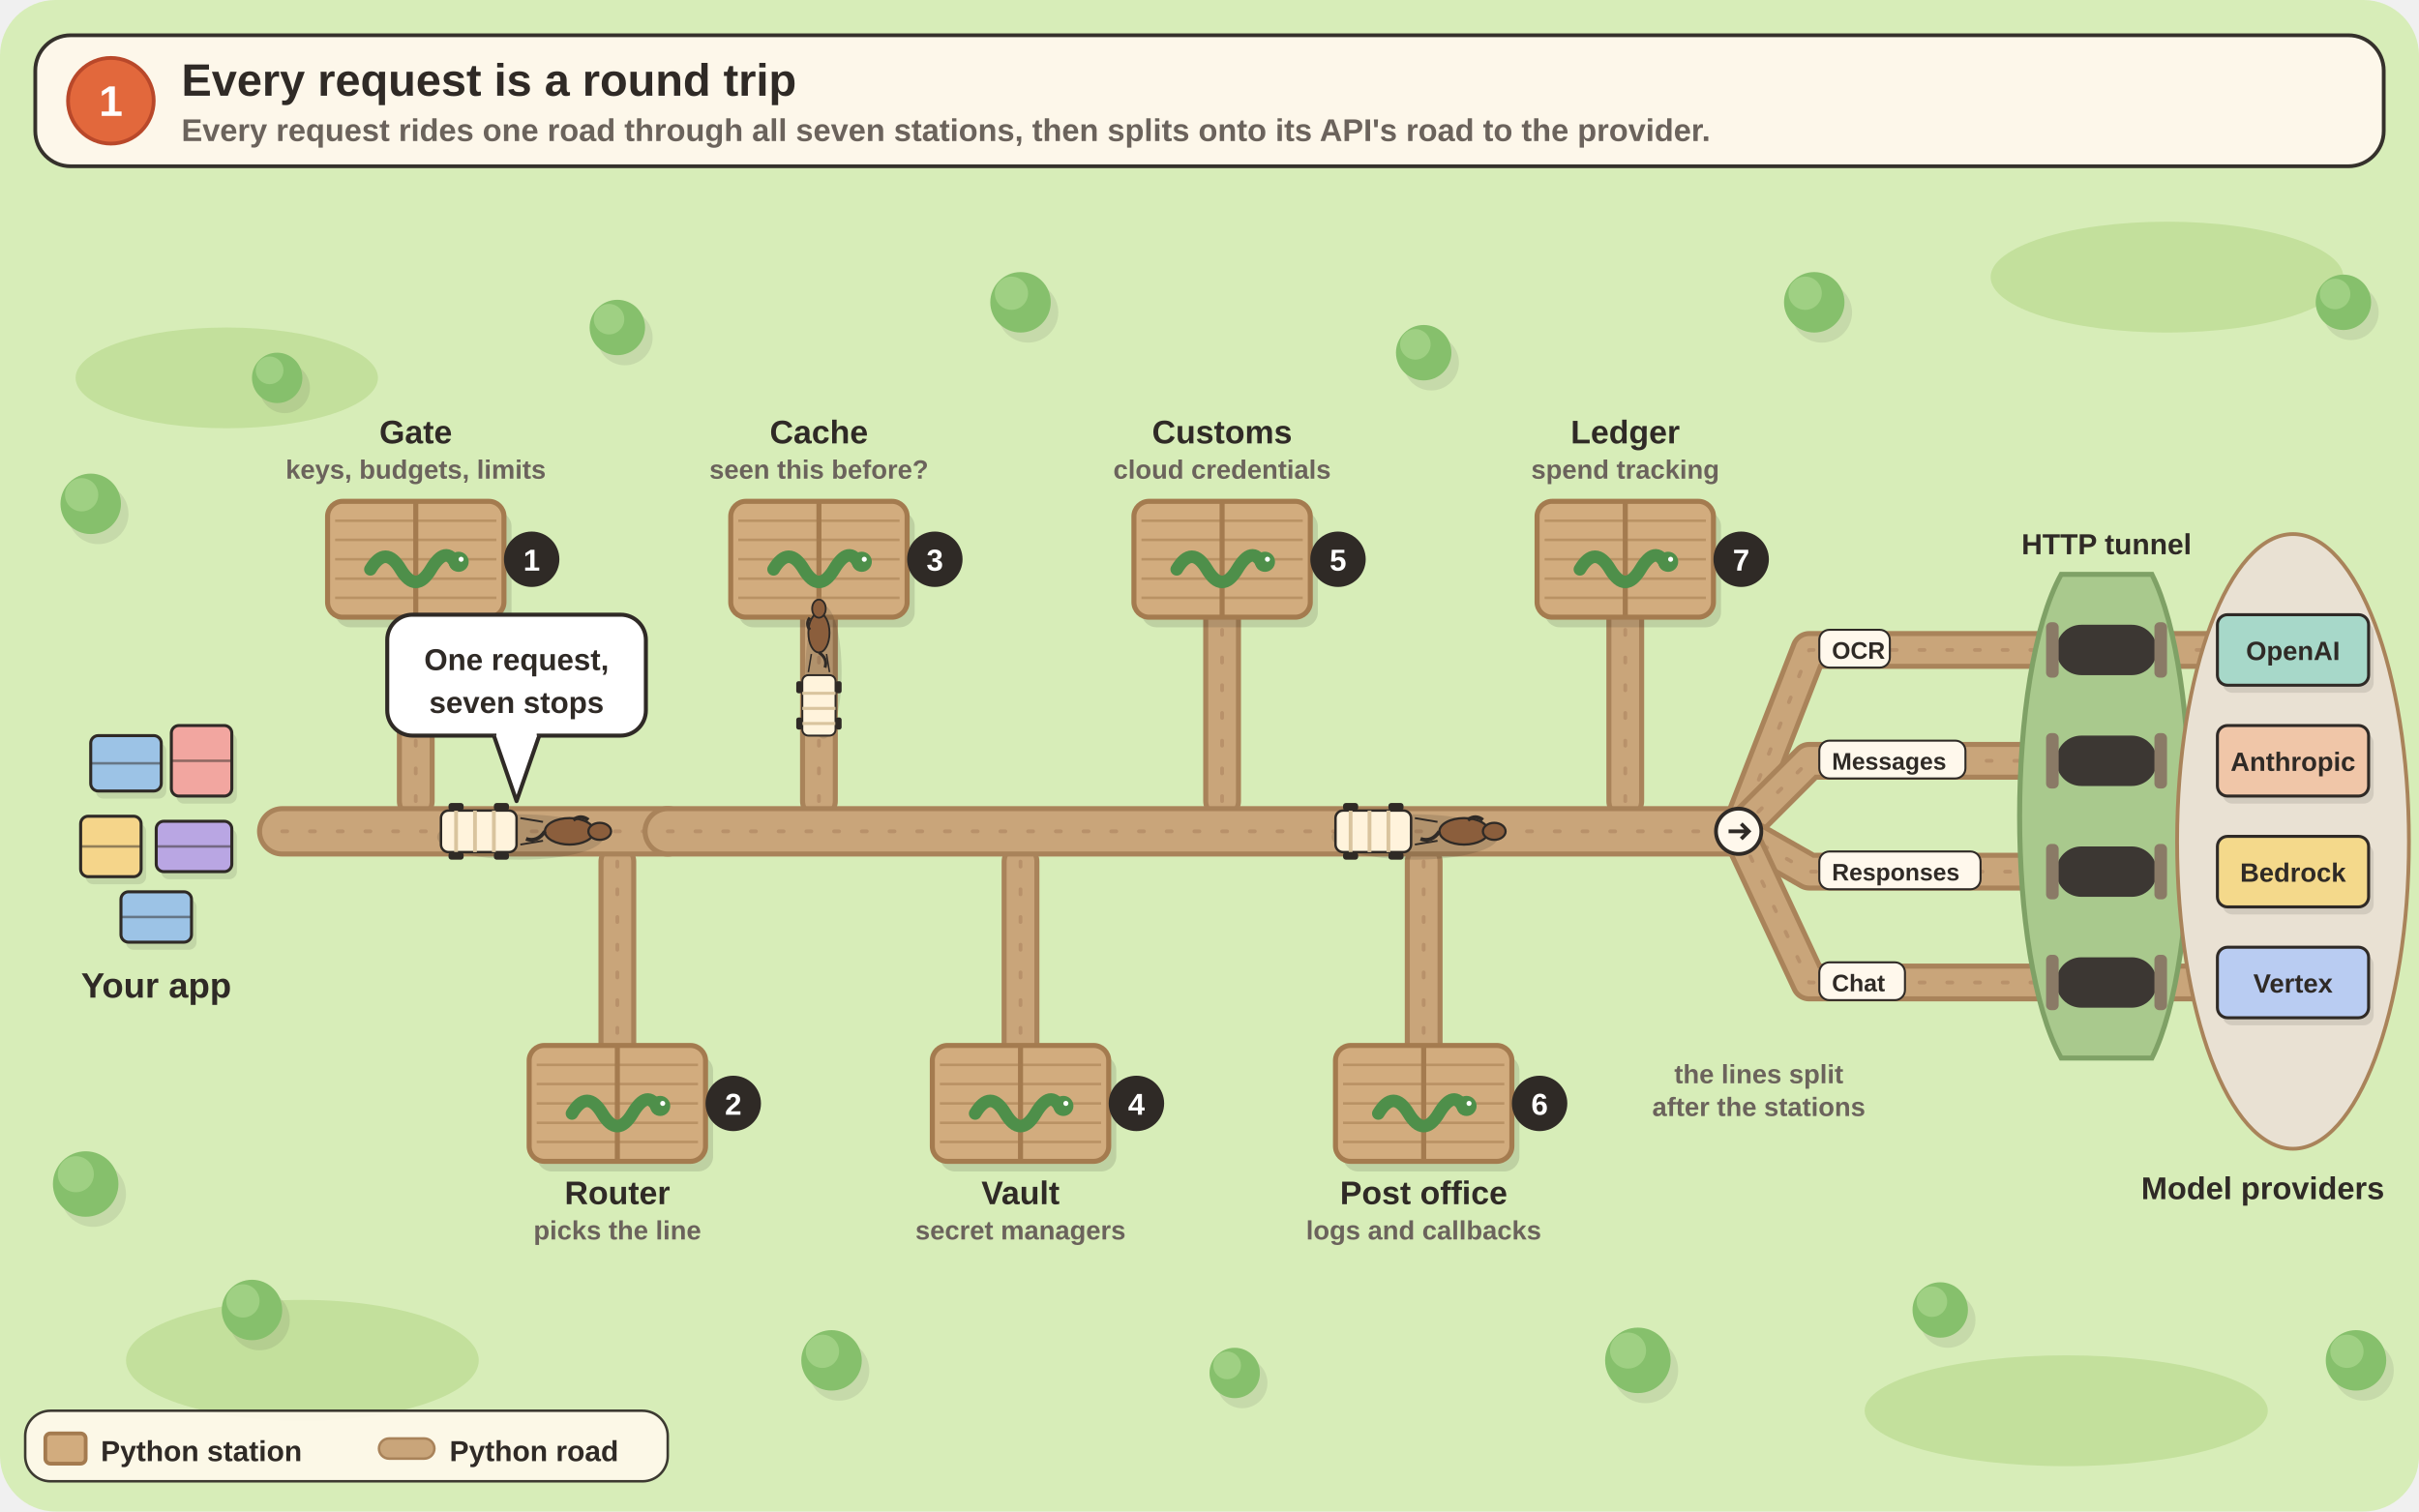
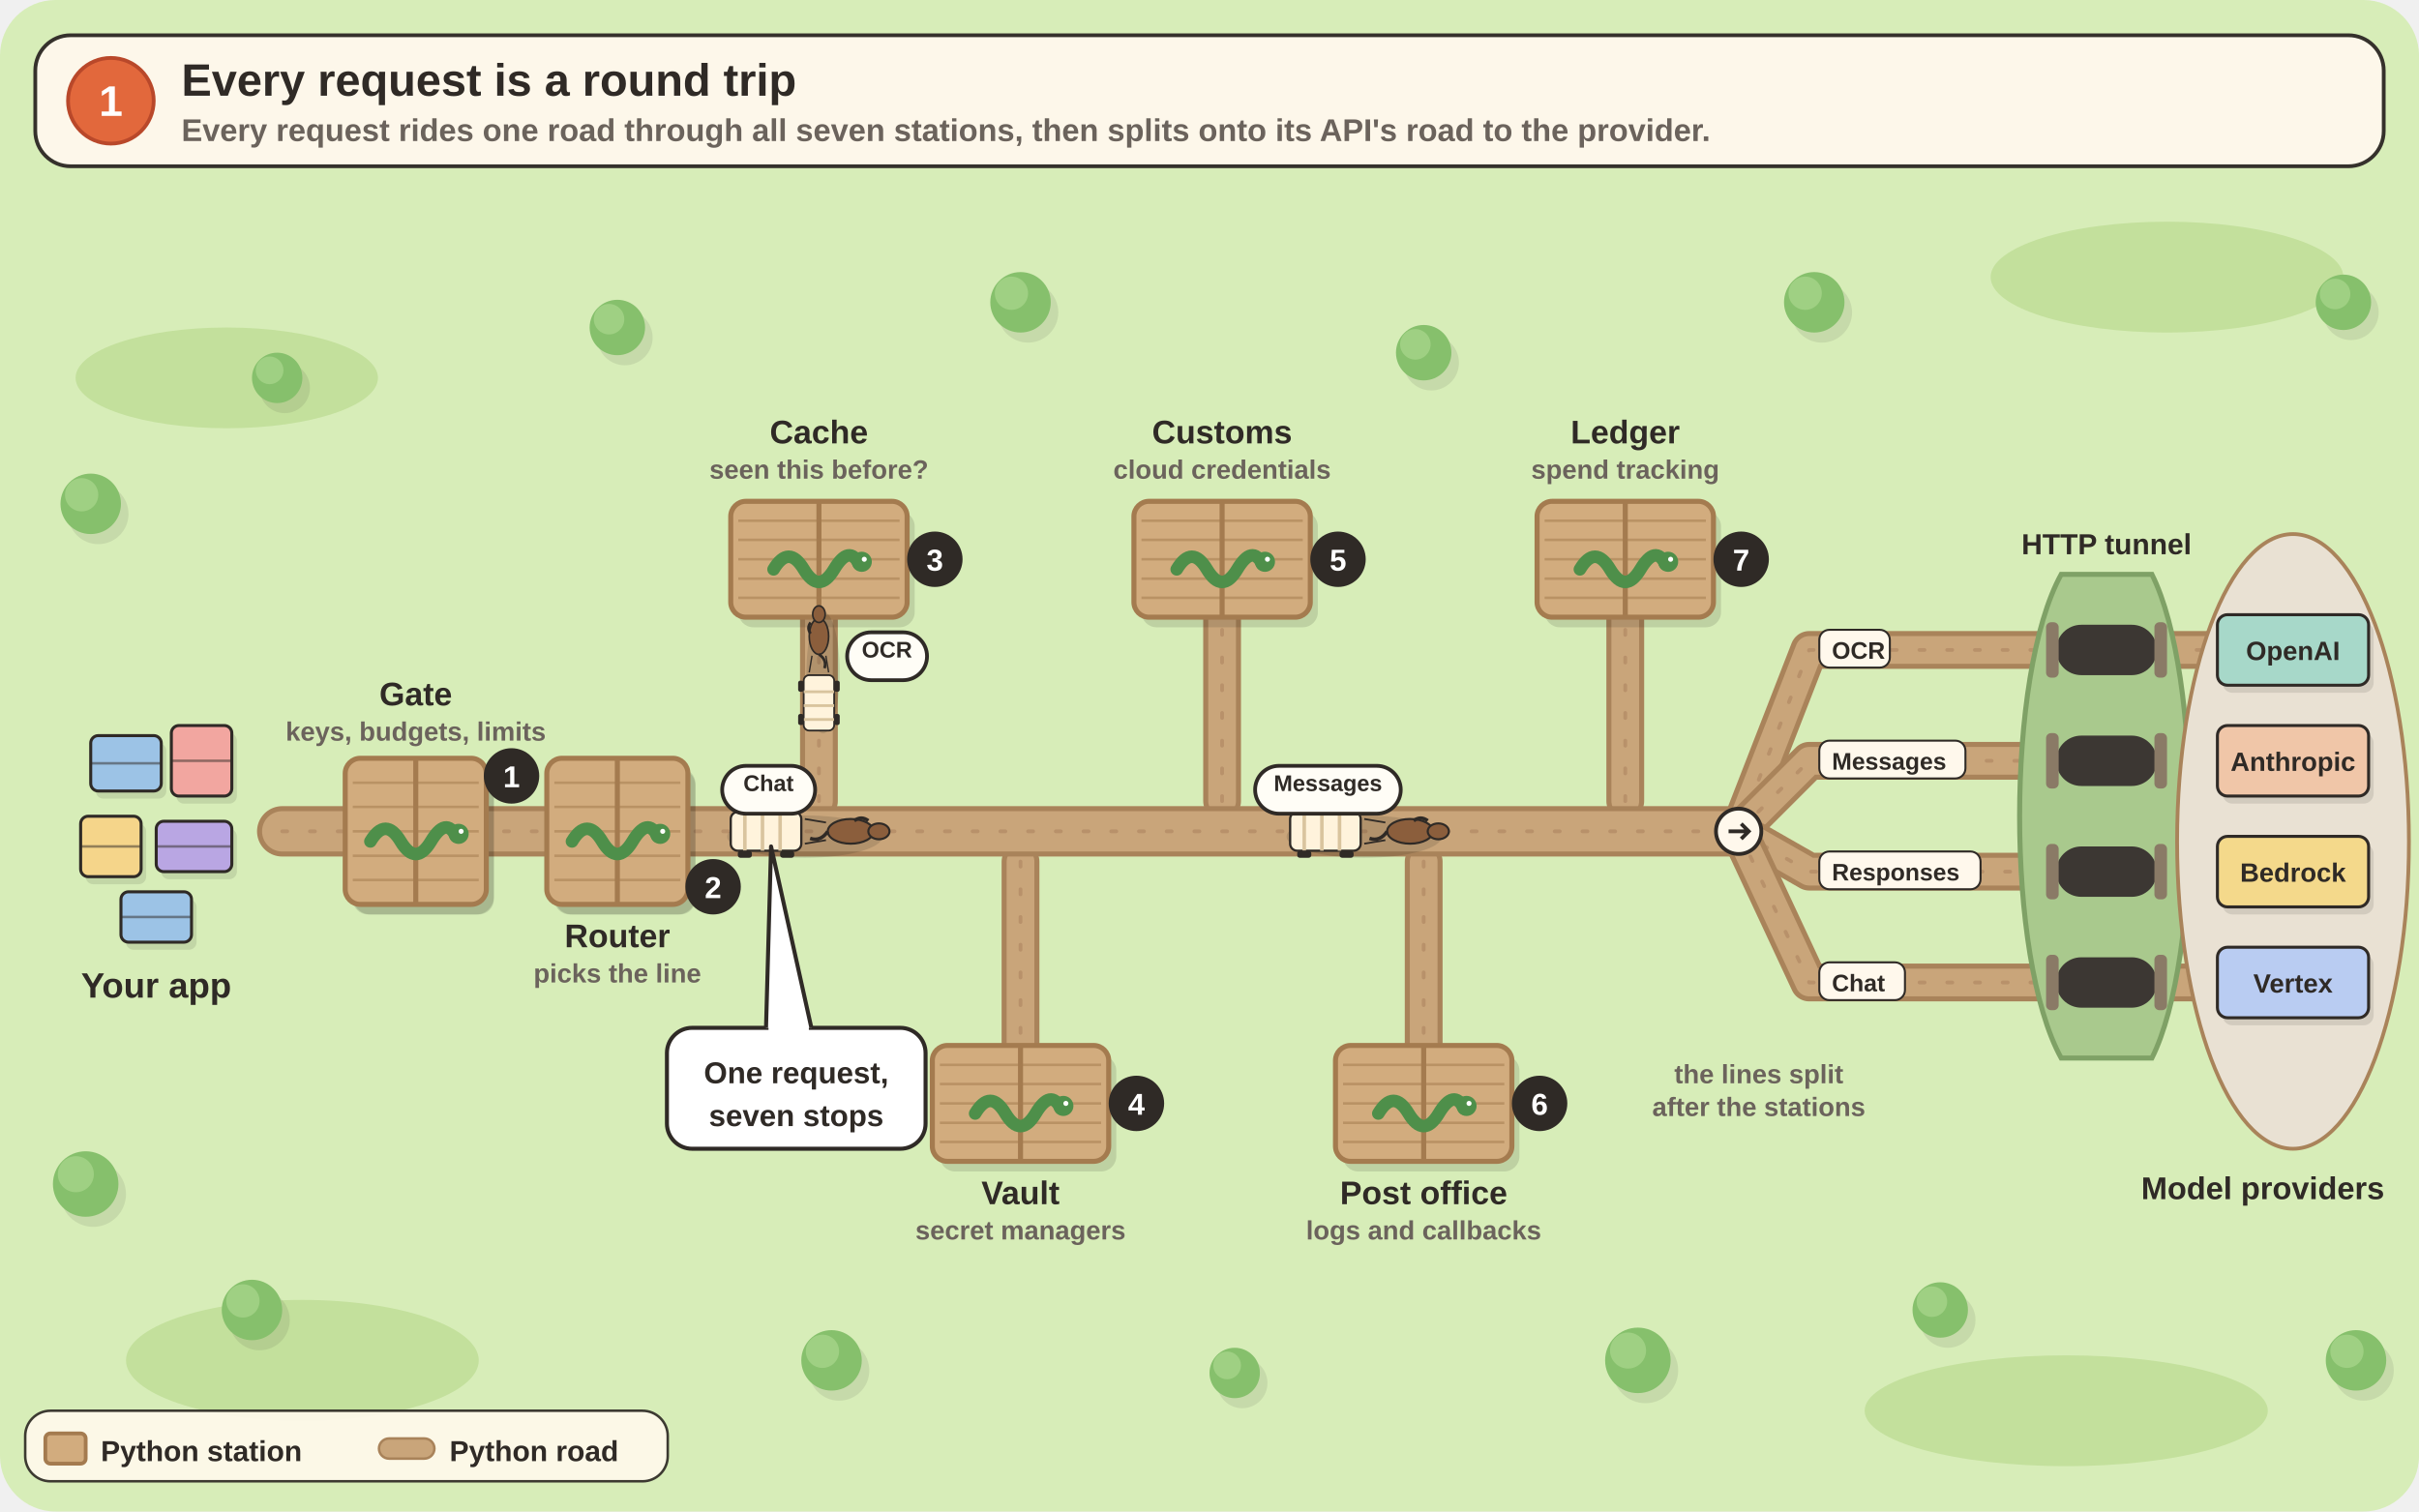
<svg xmlns="http://www.w3.org/2000/svg" viewBox="0 0 960 600" width="960" height="600" role="img" aria-labelledby="t d">
  <rect x="0" y="0" width="960" height="600" rx="22" fill="#D7EDB8" />
  <ellipse cx="120" cy="540" rx="70" ry="24" fill="#C3E09C" />
  <ellipse cx="820" cy="560" rx="80" ry="22" fill="#C3E09C" />
  <ellipse cx="90" cy="150" rx="60" ry="20" fill="#C3E09C" />
  <ellipse cx="860" cy="110" rx="70" ry="22" fill="#C3E09C" />
  <circle cx="39" cy="204" r="12" fill="#000" opacity=".08" />
  <circle cx="36" cy="200" r="12" fill="#86C06C" />
  <circle cx="32.4" cy="196.4" r="6.6" fill="#9FD083" />
  <circle cx="37" cy="474" r="13" fill="#000" opacity=".08" />
  <circle cx="34" cy="470" r="13" fill="#86C06C" />
  <circle cx="30.1" cy="466.1" r="7.15" fill="#9FD083" />
  <circle cx="113" cy="154" r="10" fill="#000" opacity=".08" />
  <circle cx="110" cy="150" r="10" fill="#86C06C" />
  <circle cx="107.0" cy="147.0" r="5.5" fill="#9FD083" />
  <circle cx="103" cy="524" r="12" fill="#000" opacity=".08" />
  <circle cx="100" cy="520" r="12" fill="#86C06C" />
  <circle cx="96.4" cy="516.4" r="6.6" fill="#9FD083" />
  <circle cx="248" cy="134" r="11" fill="#000" opacity=".08" />
  <circle cx="245" cy="130" r="11" fill="#86C06C" />
  <circle cx="241.7" cy="126.7" r="6.05" fill="#9FD083" />
  <circle cx="408" cy="124" r="12" fill="#000" opacity=".08" />
  <circle cx="405" cy="120" r="12" fill="#86C06C" />
  <circle cx="401.4" cy="116.4" r="6.6" fill="#9FD083" />
  <circle cx="568" cy="144" r="11" fill="#000" opacity=".08" />
  <circle cx="565" cy="140" r="11" fill="#86C06C" />
  <circle cx="561.7" cy="136.7" r="6.05" fill="#9FD083" />
  <circle cx="723" cy="124" r="12" fill="#000" opacity=".08" />
  <circle cx="720" cy="120" r="12" fill="#86C06C" />
  <circle cx="716.4" cy="116.4" r="6.6" fill="#9FD083" />
  <circle cx="333" cy="544" r="12" fill="#000" opacity=".08" />
  <circle cx="330" cy="540" r="12" fill="#86C06C" />
  <circle cx="326.4" cy="536.4" r="6.6" fill="#9FD083" />
  <circle cx="493" cy="549" r="10" fill="#000" opacity=".08" />
  <circle cx="490" cy="545" r="10" fill="#86C06C" />
  <circle cx="487.0" cy="542.0" r="5.5" fill="#9FD083" />
  <circle cx="653" cy="544" r="13" fill="#000" opacity=".08" />
  <circle cx="650" cy="540" r="13" fill="#86C06C" />
  <circle cx="646.1" cy="536.1" r="7.15" fill="#9FD083" />
  <circle cx="773" cy="524" r="11" fill="#000" opacity=".08" />
  <circle cx="770" cy="520" r="11" fill="#86C06C" />
  <circle cx="766.7" cy="516.7" r="6.05" fill="#9FD083" />
  <circle cx="933" cy="124" r="11" fill="#000" opacity=".08" />
  <circle cx="930" cy="120" r="11" fill="#86C06C" />
  <circle cx="926.7" cy="116.7" r="6.05" fill="#9FD083" />
  <circle cx="938" cy="544" r="12" fill="#000" opacity=".08" />
  <circle cx="935" cy="540" r="12" fill="#86C06C" />
  <circle cx="931.4" cy="536.4" r="6.6" fill="#9FD083" />
-   <polyline points="165.0,318.0 165.0,244.0" fill="none" stroke="#A9835A" stroke-width="15" stroke-linecap="round" stroke-linejoin="round" opacity="1" />
-   <polyline points="165.0,318.0 165.0,244.0" fill="none" stroke="#C9A57A" stroke-width="11" stroke-linecap="round" stroke-linejoin="round" opacity="1" />
-   <polyline points="165.0,318.0 165.0,244.0" fill="none" stroke="#B8916A" stroke-width="1.5" stroke-linecap="round" stroke-linejoin="round" stroke-dasharray="2 9" opacity="1" />
-   <rect x="133.0" y="203.0" width="70" height="46" rx="6" fill="#000" opacity=".12" />
-   <rect x="130.0" y="199.0" width="70" height="46" rx="6" fill="#D2AC7E" stroke="#A47B4F" stroke-width="2" />
-   <line x1="133.0" y1="206.7" x2="197.0" y2="206.7" stroke="#A47B4F" stroke-width="1" opacity=".55" />
-   <line x1="133.0" y1="214.3" x2="197.0" y2="214.3" stroke="#A47B4F" stroke-width="1" opacity=".55" />
-   <line x1="133.0" y1="222.0" x2="197.0" y2="222.0" stroke="#A47B4F" stroke-width="1" opacity=".55" />
-   <line x1="133.0" y1="229.7" x2="197.0" y2="229.7" stroke="#A47B4F" stroke-width="1" opacity=".55" />
-   <line x1="133.0" y1="237.3" x2="197.0" y2="237.3" stroke="#A47B4F" stroke-width="1" opacity=".55" />
-   <line x1="165" y1="199.0" x2="165" y2="245.0" stroke="#A47B4F" stroke-width="2" />
-   <path d="M147,226 q6,-10 12,0 t12,0 t10,-2" fill="none" stroke="#4E8F4A" stroke-width="5" stroke-linecap="round" />
-   <circle cx="182" cy="223" r="4" fill="#4E8F4A" />
-   <circle cx="183" cy="222" r="1" fill="#fff" />
-   <polyline points="245.0,342.0 245.0,416.0" fill="none" stroke="#A9835A" stroke-width="15" stroke-linecap="round" stroke-linejoin="round" opacity="1" />
-   <polyline points="245.0,342.0 245.0,416.0" fill="none" stroke="#C9A57A" stroke-width="11" stroke-linecap="round" stroke-linejoin="round" opacity="1" />
-   <polyline points="245.0,342.0 245.0,416.0" fill="none" stroke="#B8916A" stroke-width="1.5" stroke-linecap="round" stroke-linejoin="round" stroke-dasharray="2 9" opacity="1" />
-   <rect x="213.0" y="419.0" width="70" height="46" rx="6" fill="#000" opacity=".12" />
-   <rect x="210.0" y="415.0" width="70" height="46" rx="6" fill="#D2AC7E" stroke="#A47B4F" stroke-width="2" />
-   <line x1="213.0" y1="422.7" x2="277.0" y2="422.7" stroke="#A47B4F" stroke-width="1" opacity=".55" />
-   <line x1="213.0" y1="430.3" x2="277.0" y2="430.3" stroke="#A47B4F" stroke-width="1" opacity=".55" />
-   <line x1="213.0" y1="438.0" x2="277.0" y2="438.0" stroke="#A47B4F" stroke-width="1" opacity=".55" />
-   <line x1="213.0" y1="445.7" x2="277.0" y2="445.7" stroke="#A47B4F" stroke-width="1" opacity=".55" />
-   <line x1="213.0" y1="453.3" x2="277.0" y2="453.3" stroke="#A47B4F" stroke-width="1" opacity=".55" />
-   <line x1="245" y1="415.0" x2="245" y2="461.0" stroke="#A47B4F" stroke-width="2" />
-   <path d="M227,442 q6,-10 12,0 t12,0 t10,-2" fill="none" stroke="#4E8F4A" stroke-width="5" stroke-linecap="round" />
-   <circle cx="262" cy="439" r="4" fill="#4E8F4A" />
-   <circle cx="263" cy="438" r="1" fill="#fff" />
  <polyline points="325.0,318.0 325.0,244.0" fill="none" stroke="#A9835A" stroke-width="15" stroke-linecap="round" stroke-linejoin="round" opacity="1" />
  <polyline points="325.0,318.0 325.0,244.0" fill="none" stroke="#C9A57A" stroke-width="11" stroke-linecap="round" stroke-linejoin="round" opacity="1" />
  <polyline points="325.0,318.0 325.0,244.0" fill="none" stroke="#B8916A" stroke-width="1.5" stroke-linecap="round" stroke-linejoin="round" stroke-dasharray="2 9" opacity="1" />
  <rect x="293.0" y="203.0" width="70" height="46" rx="6" fill="#000" opacity=".12" />
  <rect x="290.0" y="199.0" width="70" height="46" rx="6" fill="#D2AC7E" stroke="#A47B4F" stroke-width="2" />
  <line x1="293.0" y1="206.7" x2="357.0" y2="206.7" stroke="#A47B4F" stroke-width="1" opacity=".55" />
  <line x1="293.0" y1="214.3" x2="357.0" y2="214.3" stroke="#A47B4F" stroke-width="1" opacity=".55" />
  <line x1="293.0" y1="222.0" x2="357.0" y2="222.0" stroke="#A47B4F" stroke-width="1" opacity=".55" />
  <line x1="293.0" y1="229.7" x2="357.0" y2="229.7" stroke="#A47B4F" stroke-width="1" opacity=".55" />
  <line x1="293.0" y1="237.3" x2="357.0" y2="237.3" stroke="#A47B4F" stroke-width="1" opacity=".55" />
  <line x1="325" y1="199.0" x2="325" y2="245.0" stroke="#A47B4F" stroke-width="2" />
  <path d="M307,226 q6,-10 12,0 t12,0 t10,-2" fill="none" stroke="#4E8F4A" stroke-width="5" stroke-linecap="round" />
  <circle cx="342" cy="223" r="4" fill="#4E8F4A" />
  <circle cx="343" cy="222" r="1" fill="#fff" />
  <polyline points="405.0,342.0 405.0,416.0" fill="none" stroke="#A9835A" stroke-width="15" stroke-linecap="round" stroke-linejoin="round" opacity="1" />
  <polyline points="405.0,342.0 405.0,416.0" fill="none" stroke="#C9A57A" stroke-width="11" stroke-linecap="round" stroke-linejoin="round" opacity="1" />
  <polyline points="405.0,342.0 405.0,416.0" fill="none" stroke="#B8916A" stroke-width="1.5" stroke-linecap="round" stroke-linejoin="round" stroke-dasharray="2 9" opacity="1" />
  <rect x="373.0" y="419.0" width="70" height="46" rx="6" fill="#000" opacity=".12" />
  <rect x="370.0" y="415.0" width="70" height="46" rx="6" fill="#D2AC7E" stroke="#A47B4F" stroke-width="2" />
  <line x1="373.0" y1="422.7" x2="437.0" y2="422.7" stroke="#A47B4F" stroke-width="1" opacity=".55" />
  <line x1="373.0" y1="430.3" x2="437.0" y2="430.3" stroke="#A47B4F" stroke-width="1" opacity=".55" />
  <line x1="373.0" y1="438.0" x2="437.0" y2="438.0" stroke="#A47B4F" stroke-width="1" opacity=".55" />
  <line x1="373.0" y1="445.7" x2="437.0" y2="445.7" stroke="#A47B4F" stroke-width="1" opacity=".55" />
  <line x1="373.0" y1="453.3" x2="437.0" y2="453.3" stroke="#A47B4F" stroke-width="1" opacity=".55" />
  <line x1="405" y1="415.0" x2="405" y2="461.0" stroke="#A47B4F" stroke-width="2" />
  <path d="M387,442 q6,-10 12,0 t12,0 t10,-2" fill="none" stroke="#4E8F4A" stroke-width="5" stroke-linecap="round" />
  <circle cx="422" cy="439" r="4" fill="#4E8F4A" />
  <circle cx="423" cy="438" r="1" fill="#fff" />
  <polyline points="485.0,318.0 485.0,244.0" fill="none" stroke="#A9835A" stroke-width="15" stroke-linecap="round" stroke-linejoin="round" opacity="1" />
  <polyline points="485.0,318.0 485.0,244.0" fill="none" stroke="#C9A57A" stroke-width="11" stroke-linecap="round" stroke-linejoin="round" opacity="1" />
  <polyline points="485.0,318.0 485.0,244.0" fill="none" stroke="#B8916A" stroke-width="1.5" stroke-linecap="round" stroke-linejoin="round" stroke-dasharray="2 9" opacity="1" />
  <rect x="453.0" y="203.0" width="70" height="46" rx="6" fill="#000" opacity=".12" />
  <rect x="450.0" y="199.0" width="70" height="46" rx="6" fill="#D2AC7E" stroke="#A47B4F" stroke-width="2" />
  <line x1="453.0" y1="206.7" x2="517.0" y2="206.7" stroke="#A47B4F" stroke-width="1" opacity=".55" />
  <line x1="453.0" y1="214.3" x2="517.0" y2="214.3" stroke="#A47B4F" stroke-width="1" opacity=".55" />
  <line x1="453.0" y1="222.0" x2="517.0" y2="222.0" stroke="#A47B4F" stroke-width="1" opacity=".55" />
  <line x1="453.0" y1="229.7" x2="517.0" y2="229.7" stroke="#A47B4F" stroke-width="1" opacity=".55" />
  <line x1="453.0" y1="237.3" x2="517.0" y2="237.3" stroke="#A47B4F" stroke-width="1" opacity=".55" />
  <line x1="485" y1="199.0" x2="485" y2="245.0" stroke="#A47B4F" stroke-width="2" />
  <path d="M467,226 q6,-10 12,0 t12,0 t10,-2" fill="none" stroke="#4E8F4A" stroke-width="5" stroke-linecap="round" />
  <circle cx="502" cy="223" r="4" fill="#4E8F4A" />
  <circle cx="503" cy="222" r="1" fill="#fff" />
  <polyline points="565.0,342.0 565.0,416.0" fill="none" stroke="#A9835A" stroke-width="15" stroke-linecap="round" stroke-linejoin="round" opacity="1" />
  <polyline points="565.0,342.0 565.0,416.0" fill="none" stroke="#C9A57A" stroke-width="11" stroke-linecap="round" stroke-linejoin="round" opacity="1" />
  <polyline points="565.0,342.0 565.0,416.0" fill="none" stroke="#B8916A" stroke-width="1.5" stroke-linecap="round" stroke-linejoin="round" stroke-dasharray="2 9" opacity="1" />
  <rect x="533.0" y="419.0" width="70" height="46" rx="6" fill="#000" opacity=".12" />
  <rect x="530.0" y="415.0" width="70" height="46" rx="6" fill="#D2AC7E" stroke="#A47B4F" stroke-width="2" />
  <line x1="533.0" y1="422.7" x2="597.0" y2="422.7" stroke="#A47B4F" stroke-width="1" opacity=".55" />
  <line x1="533.0" y1="430.3" x2="597.0" y2="430.3" stroke="#A47B4F" stroke-width="1" opacity=".55" />
  <line x1="533.0" y1="438.0" x2="597.0" y2="438.0" stroke="#A47B4F" stroke-width="1" opacity=".55" />
  <line x1="533.0" y1="445.7" x2="597.0" y2="445.7" stroke="#A47B4F" stroke-width="1" opacity=".55" />
  <line x1="533.0" y1="453.3" x2="597.0" y2="453.3" stroke="#A47B4F" stroke-width="1" opacity=".55" />
  <line x1="565" y1="415.0" x2="565" y2="461.0" stroke="#A47B4F" stroke-width="2" />
  <path d="M547,442 q6,-10 12,0 t12,0 t10,-2" fill="none" stroke="#4E8F4A" stroke-width="5" stroke-linecap="round" />
  <circle cx="582" cy="439" r="4" fill="#4E8F4A" />
  <circle cx="583" cy="438" r="1" fill="#fff" />
  <polyline points="645.0,318.0 645.0,244.0" fill="none" stroke="#A9835A" stroke-width="15" stroke-linecap="round" stroke-linejoin="round" opacity="1" />
  <polyline points="645.0,318.0 645.0,244.0" fill="none" stroke="#C9A57A" stroke-width="11" stroke-linecap="round" stroke-linejoin="round" opacity="1" />
  <polyline points="645.0,318.0 645.0,244.0" fill="none" stroke="#B8916A" stroke-width="1.5" stroke-linecap="round" stroke-linejoin="round" stroke-dasharray="2 9" opacity="1" />
  <rect x="613.0" y="203.0" width="70" height="46" rx="6" fill="#000" opacity=".12" />
  <rect x="610.0" y="199.0" width="70" height="46" rx="6" fill="#D2AC7E" stroke="#A47B4F" stroke-width="2" />
  <line x1="613.0" y1="206.7" x2="677.0" y2="206.7" stroke="#A47B4F" stroke-width="1" opacity=".55" />
  <line x1="613.0" y1="214.3" x2="677.0" y2="214.3" stroke="#A47B4F" stroke-width="1" opacity=".55" />
  <line x1="613.0" y1="222.0" x2="677.0" y2="222.0" stroke="#A47B4F" stroke-width="1" opacity=".55" />
  <line x1="613.0" y1="229.7" x2="677.0" y2="229.7" stroke="#A47B4F" stroke-width="1" opacity=".55" />
  <line x1="613.0" y1="237.3" x2="677.0" y2="237.3" stroke="#A47B4F" stroke-width="1" opacity=".55" />
  <line x1="645" y1="199.0" x2="645" y2="245.0" stroke="#A47B4F" stroke-width="2" />
  <path d="M627,226 q6,-10 12,0 t12,0 t10,-2" fill="none" stroke="#4E8F4A" stroke-width="5" stroke-linecap="round" />
  <circle cx="662" cy="223" r="4" fill="#4E8F4A" />
  <circle cx="663" cy="222" r="1" fill="#fff" />
  <polyline points="112.0,330.0 265.0,330.0" fill="none" stroke="#A9835A" stroke-width="20" stroke-linecap="round" stroke-linejoin="round" opacity="1" />
  <polyline points="112.0,330.0 265.0,330.0" fill="none" stroke="#C9A57A" stroke-width="16" stroke-linecap="round" stroke-linejoin="round" opacity="1" />
  <polyline points="112.0,330.0 265.0,330.0" fill="none" stroke="#B8916A" stroke-width="1.5" stroke-linecap="round" stroke-linejoin="round" stroke-dasharray="2 9" opacity="1" />
  <polyline points="265.0,330.0 690.0,330.0" fill="none" stroke="#A9835A" stroke-width="20" stroke-linecap="round" stroke-linejoin="round" opacity="1" />
  <polyline points="265.0,330.0 690.0,330.0" fill="none" stroke="#C9A57A" stroke-width="16" stroke-linecap="round" stroke-linejoin="round" opacity="1" />
  <polyline points="265.0,330.0 690.0,330.0" fill="none" stroke="#B8916A" stroke-width="1.5" stroke-linecap="round" stroke-linejoin="round" stroke-dasharray="2 9" opacity="1" />
  <polyline points="690.0,330.0 718.0,258.0 876.0,258.0" fill="none" stroke="#A9835A" stroke-width="15" stroke-linecap="round" stroke-linejoin="round" opacity="1" />
  <polyline points="690.0,330.0 718.0,258.0 876.0,258.0" fill="none" stroke="#C9A57A" stroke-width="11" stroke-linecap="round" stroke-linejoin="round" opacity="1" />
  <polyline points="690.0,330.0 718.0,258.0 876.0,258.0" fill="none" stroke="#B8916A" stroke-width="1.5" stroke-linecap="round" stroke-linejoin="round" stroke-dasharray="2 9" opacity="1" />
  <polyline points="690.0,330.0 718.0,302.0 876.0,302.0" fill="none" stroke="#A9835A" stroke-width="15" stroke-linecap="round" stroke-linejoin="round" opacity="1" />
  <polyline points="690.0,330.0 718.0,302.0 876.0,302.0" fill="none" stroke="#C9A57A" stroke-width="11" stroke-linecap="round" stroke-linejoin="round" opacity="1" />
  <polyline points="690.0,330.0 718.0,302.0 876.0,302.0" fill="none" stroke="#B8916A" stroke-width="1.5" stroke-linecap="round" stroke-linejoin="round" stroke-dasharray="2 9" opacity="1" />
  <polyline points="690.0,330.0 718.0,346.0 876.0,346.0" fill="none" stroke="#A9835A" stroke-width="15" stroke-linecap="round" stroke-linejoin="round" opacity="1" />
  <polyline points="690.0,330.0 718.0,346.0 876.0,346.0" fill="none" stroke="#C9A57A" stroke-width="11" stroke-linecap="round" stroke-linejoin="round" opacity="1" />
  <polyline points="690.0,330.0 718.0,346.0 876.0,346.0" fill="none" stroke="#B8916A" stroke-width="1.5" stroke-linecap="round" stroke-linejoin="round" stroke-dasharray="2 9" opacity="1" />
  <polyline points="690.0,330.0 718.0,390.0 876.0,390.0" fill="none" stroke="#A9835A" stroke-width="15" stroke-linecap="round" stroke-linejoin="round" opacity="1" />
  <polyline points="690.0,330.0 718.0,390.0 876.0,390.0" fill="none" stroke="#C9A57A" stroke-width="11" stroke-linecap="round" stroke-linejoin="round" opacity="1" />
  <polyline points="690.0,330.0 718.0,390.0 876.0,390.0" fill="none" stroke="#B8916A" stroke-width="1.5" stroke-linecap="round" stroke-linejoin="round" stroke-dasharray="2 9" opacity="1" />
  <circle cx="690" cy="330" r="9" fill="#FFF8EC" stroke="#2F2A26" stroke-width="1.5" />
  <path d="M686,330 h8 M691,327 l3,3 l-3,3" stroke="#2F2A26" stroke-width="1.5" fill="none" />
  <text x="698" y="430" font-family="ui-rounded, 'Nunito', 'Segoe UI', 'Helvetica Neue', Arial, sans-serif" font-size="10.5" font-weight="700" fill="#6B635C" text-anchor="middle">the lines split</text>
  <text x="698" y="443" font-family="ui-rounded, 'Nunito', 'Segoe UI', 'Helvetica Neue', Arial, sans-serif" font-size="10.5" font-weight="700" fill="#6B635C" text-anchor="middle">after the stations</text>
  <rect x="722" y="250" width="28" height="15" rx="4" fill="#FFF8EC" stroke="#2F2A26" stroke-width=".8" />
  <text x="727" y="261.5" font-family="ui-rounded, 'Nunito', 'Segoe UI', 'Helvetica Neue', Arial, sans-serif" font-size="9.5" font-weight="800" fill="#2F2A26" text-anchor="start">OCR</text>
  <rect x="722" y="294" width="58" height="15" rx="4" fill="#FFF8EC" stroke="#2F2A26" stroke-width=".8" />
  <text x="727" y="305.5" font-family="ui-rounded, 'Nunito', 'Segoe UI', 'Helvetica Neue', Arial, sans-serif" font-size="9.5" font-weight="800" fill="#2F2A26" text-anchor="start">Messages</text>
  <rect x="722" y="338" width="64" height="15" rx="4" fill="#FFF8EC" stroke="#2F2A26" stroke-width=".8" />
  <text x="727" y="349.5" font-family="ui-rounded, 'Nunito', 'Segoe UI', 'Helvetica Neue', Arial, sans-serif" font-size="9.5" font-weight="800" fill="#2F2A26" text-anchor="start">Responses</text>
  <rect x="722" y="382" width="34" height="15" rx="4" fill="#FFF8EC" stroke="#2F2A26" stroke-width=".8" />
  <text x="727" y="393.5" font-family="ui-rounded, 'Nunito', 'Segoe UI', 'Helvetica Neue', Arial, sans-serif" font-size="9.5" font-weight="800" fill="#2F2A26" text-anchor="start">Chat</text>
-   <text x="165" y="176" font-family="ui-rounded, 'Nunito', 'Segoe UI', 'Helvetica Neue', Arial, sans-serif" font-size="13" font-weight="800" fill="#2F2A26" text-anchor="middle">Gate</text>
-   <text x="165" y="190" font-family="ui-rounded, 'Nunito', 'Segoe UI', 'Helvetica Neue', Arial, sans-serif" font-size="10.5" font-weight="600" fill="#6B635C" text-anchor="middle">keys, budgets, limits</text>
-   <circle cx="211" cy="222" r="11" fill="#2F2A26" />
-   <text x="211" y="226.5" font-family="ui-rounded, 'Nunito', 'Segoe UI', 'Helvetica Neue', Arial, sans-serif" font-size="12" font-weight="800" fill="#fff" text-anchor="middle">1</text>
-   <text x="245" y="478" font-family="ui-rounded, 'Nunito', 'Segoe UI', 'Helvetica Neue', Arial, sans-serif" font-size="13" font-weight="800" fill="#2F2A26" text-anchor="middle">Router</text>
-   <text x="245" y="492" font-family="ui-rounded, 'Nunito', 'Segoe UI', 'Helvetica Neue', Arial, sans-serif" font-size="10.5" font-weight="600" fill="#6B635C" text-anchor="middle">picks the line</text>
-   <circle cx="291" cy="438" r="11" fill="#2F2A26" />
-   <text x="291" y="442.5" font-family="ui-rounded, 'Nunito', 'Segoe UI', 'Helvetica Neue', Arial, sans-serif" font-size="12" font-weight="800" fill="#fff" text-anchor="middle">2</text>
+   <rect x="140.0" y="305.0" width="56" height="58" rx="7" fill="#000" opacity=".12" />
+   <rect x="140.0" y="305.0" width="56" height="58" rx="6" fill="#000" opacity=".12" />
+   <rect x="137.0" y="301.0" width="56" height="58" rx="6" fill="#D2AC7E" stroke="#A47B4F" stroke-width="2" />
+   <line x1="140.0" y1="310.7" x2="190.0" y2="310.7" stroke="#A47B4F" stroke-width="1" opacity=".55" />
+   <line x1="140.0" y1="320.3" x2="190.0" y2="320.3" stroke="#A47B4F" stroke-width="1" opacity=".55" />
+   <line x1="140.0" y1="330.0" x2="190.0" y2="330.0" stroke="#A47B4F" stroke-width="1" opacity=".55" />
+   <line x1="140.0" y1="339.7" x2="190.0" y2="339.7" stroke="#A47B4F" stroke-width="1" opacity=".55" />
+   <line x1="140.0" y1="349.3" x2="190.0" y2="349.3" stroke="#A47B4F" stroke-width="1" opacity=".55" />
+   <line x1="165" y1="301.0" x2="165" y2="359.0" stroke="#A47B4F" stroke-width="2" />
+   <path d="M147,334 q6,-10 12,0 t12,0 t10,-2" fill="none" stroke="#4E8F4A" stroke-width="5" stroke-linecap="round" />
+   <circle cx="182" cy="331" r="4" fill="#4E8F4A" />
+   <circle cx="183" cy="330" r="1" fill="#fff" />
+   <rect x="220.0" y="305.0" width="56" height="58" rx="7" fill="#000" opacity=".12" />
+   <rect x="220.0" y="305.0" width="56" height="58" rx="6" fill="#000" opacity=".12" />
+   <rect x="217.0" y="301.0" width="56" height="58" rx="6" fill="#D2AC7E" stroke="#A47B4F" stroke-width="2" />
+   <line x1="220.0" y1="310.7" x2="270.0" y2="310.7" stroke="#A47B4F" stroke-width="1" opacity=".55" />
+   <line x1="220.0" y1="320.3" x2="270.0" y2="320.3" stroke="#A47B4F" stroke-width="1" opacity=".55" />
+   <line x1="220.0" y1="330.0" x2="270.0" y2="330.0" stroke="#A47B4F" stroke-width="1" opacity=".55" />
+   <line x1="220.0" y1="339.7" x2="270.0" y2="339.7" stroke="#A47B4F" stroke-width="1" opacity=".55" />
+   <line x1="220.0" y1="349.3" x2="270.0" y2="349.3" stroke="#A47B4F" stroke-width="1" opacity=".55" />
+   <line x1="245" y1="301.0" x2="245" y2="359.0" stroke="#A47B4F" stroke-width="2" />
+   <path d="M227,334 q6,-10 12,0 t12,0 t10,-2" fill="none" stroke="#4E8F4A" stroke-width="5" stroke-linecap="round" />
+   <circle cx="262" cy="331" r="4" fill="#4E8F4A" />
+   <circle cx="263" cy="330" r="1" fill="#fff" />
+   <text x="165" y="280" font-family="ui-rounded, 'Nunito', 'Segoe UI', 'Helvetica Neue', Arial, sans-serif" font-size="13" font-weight="800" fill="#2F2A26" text-anchor="middle">Gate</text>
+   <text x="165" y="294" font-family="ui-rounded, 'Nunito', 'Segoe UI', 'Helvetica Neue', Arial, sans-serif" font-size="10.5" font-weight="600" fill="#6B635C" text-anchor="middle">keys, budgets, limits</text>
+   <circle cx="203" cy="308" r="11" fill="#2F2A26" />
+   <text x="203" y="312.5" font-family="ui-rounded, 'Nunito', 'Segoe UI', 'Helvetica Neue', Arial, sans-serif" font-size="12" font-weight="800" fill="#fff" text-anchor="middle">1</text>
+   <text x="245" y="376" font-family="ui-rounded, 'Nunito', 'Segoe UI', 'Helvetica Neue', Arial, sans-serif" font-size="13" font-weight="800" fill="#2F2A26" text-anchor="middle">Router</text>
+   <text x="245" y="390" font-family="ui-rounded, 'Nunito', 'Segoe UI', 'Helvetica Neue', Arial, sans-serif" font-size="10.5" font-weight="600" fill="#6B635C" text-anchor="middle">picks the line</text>
+   <circle cx="283" cy="352" r="11" fill="#2F2A26" />
+   <text x="283" y="356.5" font-family="ui-rounded, 'Nunito', 'Segoe UI', 'Helvetica Neue', Arial, sans-serif" font-size="12" font-weight="800" fill="#fff" text-anchor="middle">2</text>
  <text x="325" y="176" font-family="ui-rounded, 'Nunito', 'Segoe UI', 'Helvetica Neue', Arial, sans-serif" font-size="13" font-weight="800" fill="#2F2A26" text-anchor="middle">Cache</text>
  <text x="325" y="190" font-family="ui-rounded, 'Nunito', 'Segoe UI', 'Helvetica Neue', Arial, sans-serif" font-size="10.5" font-weight="600" fill="#6B635C" text-anchor="middle">seen this before?</text>
  <circle cx="371" cy="222" r="11" fill="#2F2A26" />
  <text x="371" y="226.5" font-family="ui-rounded, 'Nunito', 'Segoe UI', 'Helvetica Neue', Arial, sans-serif" font-size="12" font-weight="800" fill="#fff" text-anchor="middle">3</text>
  <text x="405" y="478" font-family="ui-rounded, 'Nunito', 'Segoe UI', 'Helvetica Neue', Arial, sans-serif" font-size="13" font-weight="800" fill="#2F2A26" text-anchor="middle">Vault</text>
  <text x="405" y="492" font-family="ui-rounded, 'Nunito', 'Segoe UI', 'Helvetica Neue', Arial, sans-serif" font-size="10.5" font-weight="600" fill="#6B635C" text-anchor="middle">secret managers</text>
  <circle cx="451" cy="438" r="11" fill="#2F2A26" />
  <text x="451" y="442.5" font-family="ui-rounded, 'Nunito', 'Segoe UI', 'Helvetica Neue', Arial, sans-serif" font-size="12" font-weight="800" fill="#fff" text-anchor="middle">4</text>
  <text x="485" y="176" font-family="ui-rounded, 'Nunito', 'Segoe UI', 'Helvetica Neue', Arial, sans-serif" font-size="13" font-weight="800" fill="#2F2A26" text-anchor="middle">Customs</text>
  <text x="485" y="190" font-family="ui-rounded, 'Nunito', 'Segoe UI', 'Helvetica Neue', Arial, sans-serif" font-size="10.5" font-weight="600" fill="#6B635C" text-anchor="middle">cloud credentials</text>
  <circle cx="531" cy="222" r="11" fill="#2F2A26" />
  <text x="531" y="226.5" font-family="ui-rounded, 'Nunito', 'Segoe UI', 'Helvetica Neue', Arial, sans-serif" font-size="12" font-weight="800" fill="#fff" text-anchor="middle">5</text>
  <text x="565" y="478" font-family="ui-rounded, 'Nunito', 'Segoe UI', 'Helvetica Neue', Arial, sans-serif" font-size="13" font-weight="800" fill="#2F2A26" text-anchor="middle">Post office</text>
  <text x="565" y="492" font-family="ui-rounded, 'Nunito', 'Segoe UI', 'Helvetica Neue', Arial, sans-serif" font-size="10.5" font-weight="600" fill="#6B635C" text-anchor="middle">logs and callbacks</text>
  <circle cx="611" cy="438" r="11" fill="#2F2A26" />
  <text x="611" y="442.5" font-family="ui-rounded, 'Nunito', 'Segoe UI', 'Helvetica Neue', Arial, sans-serif" font-size="12" font-weight="800" fill="#fff" text-anchor="middle">6</text>
  <text x="645" y="176" font-family="ui-rounded, 'Nunito', 'Segoe UI', 'Helvetica Neue', Arial, sans-serif" font-size="13" font-weight="800" fill="#2F2A26" text-anchor="middle">Ledger</text>
  <text x="645" y="190" font-family="ui-rounded, 'Nunito', 'Segoe UI', 'Helvetica Neue', Arial, sans-serif" font-size="10.5" font-weight="600" fill="#6B635C" text-anchor="middle">spend tracking</text>
  <circle cx="691" cy="222" r="11" fill="#2F2A26" />
  <text x="691" y="226.5" font-family="ui-rounded, 'Nunito', 'Segoe UI', 'Helvetica Neue', Arial, sans-serif" font-size="12" font-weight="800" fill="#fff" text-anchor="middle">7</text>
  <path d="M818,228 C796,268 796,380 818,420 L854,420 C874,380 874,268 854,228 Z" fill="#A9C98D" stroke="#7FA166" stroke-width="2" />
  <rect x="816" y="248" width="40" height="20" rx="10" fill="#3C3733" />
  <rect x="812" y="247" width="5" height="22" rx="2" fill="#8A7A66" />
  <rect x="855" y="247" width="5" height="22" rx="2" fill="#8A7A66" />
  <rect x="816" y="292" width="40" height="20" rx="10" fill="#3C3733" />
  <rect x="812" y="291" width="5" height="22" rx="2" fill="#8A7A66" />
  <rect x="855" y="291" width="5" height="22" rx="2" fill="#8A7A66" />
  <rect x="816" y="336" width="40" height="20" rx="10" fill="#3C3733" />
  <rect x="812" y="335" width="5" height="22" rx="2" fill="#8A7A66" />
  <rect x="855" y="335" width="5" height="22" rx="2" fill="#8A7A66" />
  <rect x="816" y="380" width="40" height="20" rx="10" fill="#3C3733" />
  <rect x="812" y="379" width="5" height="22" rx="2" fill="#8A7A66" />
  <rect x="855" y="379" width="5" height="22" rx="2" fill="#8A7A66" />
  <text x="836" y="220" font-family="ui-rounded, 'Nunito', 'Segoe UI', 'Helvetica Neue', Arial, sans-serif" font-size="11.5" font-weight="800" fill="#2F2A26" text-anchor="middle">HTTP tunnel</text>
  <rect x="38" y="295" width="28" height="22" rx="3" fill="#000" opacity=".1" />
  <rect x="36" y="292" width="28" height="22" rx="3" fill="#9CC3E6" stroke="#2F2A26" stroke-width="1.2" />
  <line x1="36" y1="303.0" x2="64" y2="303.0" stroke="#2F2A26" stroke-width="1" opacity=".5" />
  <rect x="70" y="291" width="24" height="28" rx="3" fill="#000" opacity=".1" />
  <rect x="68" y="288" width="24" height="28" rx="3" fill="#F2A6A0" stroke="#2F2A26" stroke-width="1.2" />
  <line x1="68" y1="302.0" x2="92" y2="302.0" stroke="#2F2A26" stroke-width="1" opacity=".5" />
  <rect x="34" y="327" width="24" height="24" rx="3" fill="#000" opacity=".1" />
  <rect x="32" y="324" width="24" height="24" rx="3" fill="#F5D58A" stroke="#2F2A26" stroke-width="1.2" />
  <line x1="32" y1="336.0" x2="56" y2="336.0" stroke="#2F2A26" stroke-width="1" opacity=".5" />
  <rect x="64" y="329" width="30" height="20" rx="3" fill="#000" opacity=".1" />
  <rect x="62" y="326" width="30" height="20" rx="3" fill="#B9A6E3" stroke="#2F2A26" stroke-width="1.2" />
  <line x1="62" y1="336.0" x2="92" y2="336.0" stroke="#2F2A26" stroke-width="1" opacity=".5" />
  <rect x="50" y="357" width="28" height="20" rx="3" fill="#000" opacity=".1" />
  <rect x="48" y="354" width="28" height="20" rx="3" fill="#9CC3E6" stroke="#2F2A26" stroke-width="1.2" />
  <line x1="48" y1="364.0" x2="76" y2="364.0" stroke="#2F2A26" stroke-width="1" opacity=".5" />
  <text x="62" y="396" font-family="ui-rounded, 'Nunito', 'Segoe UI', 'Helvetica Neue', Arial, sans-serif" font-size="14" font-weight="800" fill="#2F2A26" text-anchor="middle">Your app</text>
  <ellipse cx="910" cy="334" rx="46" ry="122" fill="#E9E1D3" stroke="#A9835A" stroke-width="1.5" />
  <rect x="882" y="247" width="60" height="28" rx="4" fill="#000" opacity=".1" />
  <rect x="880" y="244" width="60" height="28" rx="4" fill="#A7D8C9" stroke="#2F2A26" stroke-width="1.2" />
  <text x="910" y="262" font-family="ui-rounded, 'Nunito', 'Segoe UI', 'Helvetica Neue', Arial, sans-serif" font-size="10.5" font-weight="700" fill="#2F2A26" text-anchor="middle">OpenAI</text>
  <rect x="882" y="291" width="60" height="28" rx="4" fill="#000" opacity=".1" />
  <rect x="880" y="288" width="60" height="28" rx="4" fill="#F0C6A8" stroke="#2F2A26" stroke-width="1.2" />
  <text x="910" y="306" font-family="ui-rounded, 'Nunito', 'Segoe UI', 'Helvetica Neue', Arial, sans-serif" font-size="10.5" font-weight="700" fill="#2F2A26" text-anchor="middle">Anthropic</text>
  <rect x="882" y="335" width="60" height="28" rx="4" fill="#000" opacity=".1" />
  <rect x="880" y="332" width="60" height="28" rx="4" fill="#F4D98B" stroke="#2F2A26" stroke-width="1.2" />
  <text x="910" y="350" font-family="ui-rounded, 'Nunito', 'Segoe UI', 'Helvetica Neue', Arial, sans-serif" font-size="10.5" font-weight="700" fill="#2F2A26" text-anchor="middle">Bedrock</text>
  <rect x="882" y="379" width="60" height="28" rx="4" fill="#000" opacity=".1" />
  <rect x="880" y="376" width="60" height="28" rx="4" fill="#B9CCF2" stroke="#2F2A26" stroke-width="1.2" />
  <text x="910" y="394" font-family="ui-rounded, 'Nunito', 'Segoe UI', 'Helvetica Neue', Arial, sans-serif" font-size="10.5" font-weight="700" fill="#2F2A26" text-anchor="middle">Vertex</text>
  <text x="898" y="476" font-family="ui-rounded, 'Nunito', 'Segoe UI', 'Helvetica Neue', Arial, sans-serif" font-size="12.5" font-weight="800" fill="#2F2A26" text-anchor="middle">Model providers</text>
-   <g transform="translate(205 330) rotate(0) scale(0.75)">
+   <g transform="translate(318 330) rotate(0) scale(0.7)">
    <ellipse cx="2" cy="3" rx="44" ry="12" fill="#000" opacity=".12" />
    <ellipse cx="28" cy="0" rx="13" ry="7" fill="#8B5E3C" stroke="#2F2A26" stroke-width="1.2" />
    <ellipse cx="44" cy="0" rx="6" ry="4.5" fill="#8B5E3C" stroke="#2F2A26" stroke-width="1.2" />
    <path d="M30,-6 q4,-3 8,0" stroke="#2F2A26" stroke-width="2" fill="none" />
    <path d="M15,0 q-4,6 -10,4" stroke="#2F2A26" stroke-width="2" fill="none" />
    <line x1="14" y1="-5" x2="2" y2="-7" stroke="#2F2A26" stroke-width="1" />
    <line x1="14" y1="5" x2="2" y2="7" stroke="#2F2A26" stroke-width="1" />
    <rect x="-40" y="-11" width="40" height="22" rx="4" fill="#FFF3DC" stroke="#2F2A26" stroke-width="1.3" />
    <path d="M-32,-11 v22 M-22,-11 v22 M-12,-11 v22" stroke="#D9C49E" stroke-width="2" />
    <rect x="-36" y="-15" width="8" height="4" rx="1.5" fill="#2F2A26" />
    <rect x="-12" y="-15" width="8" height="4" rx="1.5" fill="#2F2A26" />
    <rect x="-36" y="11" width="8" height="4" rx="1.5" fill="#2F2A26" />
    <rect x="-12" y="11" width="8" height="4" rx="1.5" fill="#2F2A26" />
  </g>
-   <g transform="translate(325 268) rotate(-90) scale(0.6)">
+   <rect x="286.6" y="304" width="36.9" height="19" rx="9.5" fill="#FFFDF6" stroke="#2F2A26" stroke-width="1.5" />
+   <text x="305" y="314" font-family="ui-rounded, 'Nunito', 'Segoe UI', 'Helvetica Neue', Arial, sans-serif" font-size="9" font-weight="700" fill="#2F2A26" text-anchor="middle">Chat</text>
+   <g transform="translate(325 268) rotate(-90) scale(0.55)">
    <ellipse cx="2" cy="3" rx="44" ry="12" fill="#000" opacity=".12" />
    <ellipse cx="28" cy="0" rx="13" ry="7" fill="#8B5E3C" stroke="#2F2A26" stroke-width="1.2" />
    <ellipse cx="44" cy="0" rx="6" ry="4.5" fill="#8B5E3C" stroke="#2F2A26" stroke-width="1.2" />
    <path d="M30,-6 q4,-3 8,0" stroke="#2F2A26" stroke-width="2" fill="none" />
    <path d="M15,0 q-4,6 -10,4" stroke="#2F2A26" stroke-width="2" fill="none" />
    <line x1="14" y1="-5" x2="2" y2="-7" stroke="#2F2A26" stroke-width="1" />
    <line x1="14" y1="5" x2="2" y2="7" stroke="#2F2A26" stroke-width="1" />
    <rect x="-40" y="-11" width="40" height="22" rx="4" fill="#FFF3DC" stroke="#2F2A26" stroke-width="1.3" />
    <path d="M-32,-11 v22 M-22,-11 v22 M-12,-11 v22" stroke="#D9C49E" stroke-width="2" />
    <rect x="-36" y="-15" width="8" height="4" rx="1.5" fill="#2F2A26" />
    <rect x="-12" y="-15" width="8" height="4" rx="1.5" fill="#2F2A26" />
    <rect x="-36" y="11" width="8" height="4" rx="1.5" fill="#2F2A26" />
    <rect x="-12" y="11" width="8" height="4" rx="1.5" fill="#2F2A26" />
  </g>
-   <g transform="translate(560 330) rotate(0) scale(0.75)">
+   <rect x="336.2" y="251" width="31.7" height="19" rx="9.5" fill="#FFFDF6" stroke="#2F2A26" stroke-width="1.5" />
+   <text x="352" y="261" font-family="ui-rounded, 'Nunito', 'Segoe UI', 'Helvetica Neue', Arial, sans-serif" font-size="9" font-weight="700" fill="#2F2A26" text-anchor="middle">OCR</text>
+   <g transform="translate(540 330) rotate(0) scale(0.7)">
    <ellipse cx="2" cy="3" rx="44" ry="12" fill="#000" opacity=".12" />
    <ellipse cx="28" cy="0" rx="13" ry="7" fill="#8B5E3C" stroke="#2F2A26" stroke-width="1.2" />
    <ellipse cx="44" cy="0" rx="6" ry="4.5" fill="#8B5E3C" stroke="#2F2A26" stroke-width="1.2" />
    <path d="M30,-6 q4,-3 8,0" stroke="#2F2A26" stroke-width="2" fill="none" />
    <path d="M15,0 q-4,6 -10,4" stroke="#2F2A26" stroke-width="2" fill="none" />
    <line x1="14" y1="-5" x2="2" y2="-7" stroke="#2F2A26" stroke-width="1" />
    <line x1="14" y1="5" x2="2" y2="7" stroke="#2F2A26" stroke-width="1" />
    <rect x="-40" y="-11" width="40" height="22" rx="4" fill="#FFF3DC" stroke="#2F2A26" stroke-width="1.3" />
    <path d="M-32,-11 v22 M-22,-11 v22 M-12,-11 v22" stroke="#D9C49E" stroke-width="2" />
    <rect x="-36" y="-15" width="8" height="4" rx="1.5" fill="#2F2A26" />
    <rect x="-12" y="-15" width="8" height="4" rx="1.5" fill="#2F2A26" />
    <rect x="-36" y="11" width="8" height="4" rx="1.5" fill="#2F2A26" />
    <rect x="-12" y="11" width="8" height="4" rx="1.5" fill="#2F2A26" />
  </g>
-   <rect x="153.68" y="244.0" width="102.64" height="48" rx="10" fill="#fff" stroke="#2F2A26" stroke-width="1.6" />
-   <path d="M196.0,292.0 L205,318.0 L214.0,292.0" fill="#fff" stroke="#2F2A26" stroke-width="1.6" stroke-linejoin="round" />
-   <line x1="197.0" y1="291.2" x2="213.0" y2="291.2" stroke="#fff" stroke-width="2.5" />
-   <text x="205" y="266.0" font-family="ui-rounded, 'Nunito', 'Segoe UI', 'Helvetica Neue', Arial, sans-serif" font-size="12" font-weight="700" fill="#2F2A26" text-anchor="middle">One request,</text>
-   <text x="205" y="283.0" font-family="ui-rounded, 'Nunito', 'Segoe UI', 'Helvetica Neue', Arial, sans-serif" font-size="12" font-weight="700" fill="#2F2A26" text-anchor="middle">seven stops</text>
+   <rect x="498.1" y="304" width="57.8" height="19" rx="9.5" fill="#FFFDF6" stroke="#2F2A26" stroke-width="1.5" />
+   <text x="527" y="314" font-family="ui-rounded, 'Nunito', 'Segoe UI', 'Helvetica Neue', Arial, sans-serif" font-size="9" font-weight="700" fill="#2F2A26" text-anchor="middle">Messages</text>
+   <rect x="264.68" y="408.0" width="102.64" height="48" rx="10" fill="#fff" stroke="#2F2A26" stroke-width="1.6" />
+   <path d="M304.0,408.0 L306,336.0 L322.0,408.0" fill="#fff" stroke="#2F2A26" stroke-width="1.6" stroke-linejoin="round" />
+   <line x1="305.0" y1="408.8" x2="321.0" y2="408.8" stroke="#fff" stroke-width="2.5" />
+   <text x="316" y="430.0" font-family="ui-rounded, 'Nunito', 'Segoe UI', 'Helvetica Neue', Arial, sans-serif" font-size="12" font-weight="700" fill="#2F2A26" text-anchor="middle">One request,</text>
+   <text x="316" y="447.0" font-family="ui-rounded, 'Nunito', 'Segoe UI', 'Helvetica Neue', Arial, sans-serif" font-size="12" font-weight="700" fill="#2F2A26" text-anchor="middle">seven stops</text>
  <rect x="14" y="14" width="932" height="52" rx="14" fill="#FFF8EC" stroke="#2F2A26" stroke-width="1.5" opacity=".96" />
  <circle cx="44" cy="40" r="17" fill="#E2683C" stroke="#B9482A" stroke-width="1.5" />
  <text x="44" y="46" font-family="ui-rounded, 'Nunito', 'Segoe UI', 'Helvetica Neue', Arial, sans-serif" font-size="17" font-weight="900" fill="#fff" text-anchor="middle">1</text>
  <text x="72" y="38" font-family="ui-rounded, 'Nunito', 'Segoe UI', 'Helvetica Neue', Arial, sans-serif" font-size="18" font-weight="900" fill="#2F2A26" text-anchor="start">Every request is a round trip</text>
  <text x="72" y="56" font-family="ui-rounded, 'Nunito', 'Segoe UI', 'Helvetica Neue', Arial, sans-serif" font-size="12.5" font-weight="600" fill="#6B635C" text-anchor="start">Every request rides one road through all seven stations, then splits onto its API's road to the provider.</text>
  <rect x="10" y="560" width="255.0" height="28" rx="10" fill="#FFF8EC" stroke="#2F2A26" stroke-width="1" opacity=".92" />
  <rect x="18" y="569" width="16" height="12" rx="2" fill="#D2AC7E" stroke="#A47B4F" stroke-width="1.5" />
  <text x="40" y="580" font-family="ui-rounded, 'Nunito', 'Segoe UI', 'Helvetica Neue', Arial, sans-serif" font-size="11.5" font-weight="700" fill="#2F2A26" text-anchor="start">Python station</text>
  <rect x="150.4" y="571" width="22" height="8" rx="4" fill="#C9A57A" stroke="#A9835A" />
  <text x="178.4" y="580" font-family="ui-rounded, 'Nunito', 'Segoe UI', 'Helvetica Neue', Arial, sans-serif" font-size="11.5" font-weight="700" fill="#2F2A26" text-anchor="start">Python road</text>
</svg>
